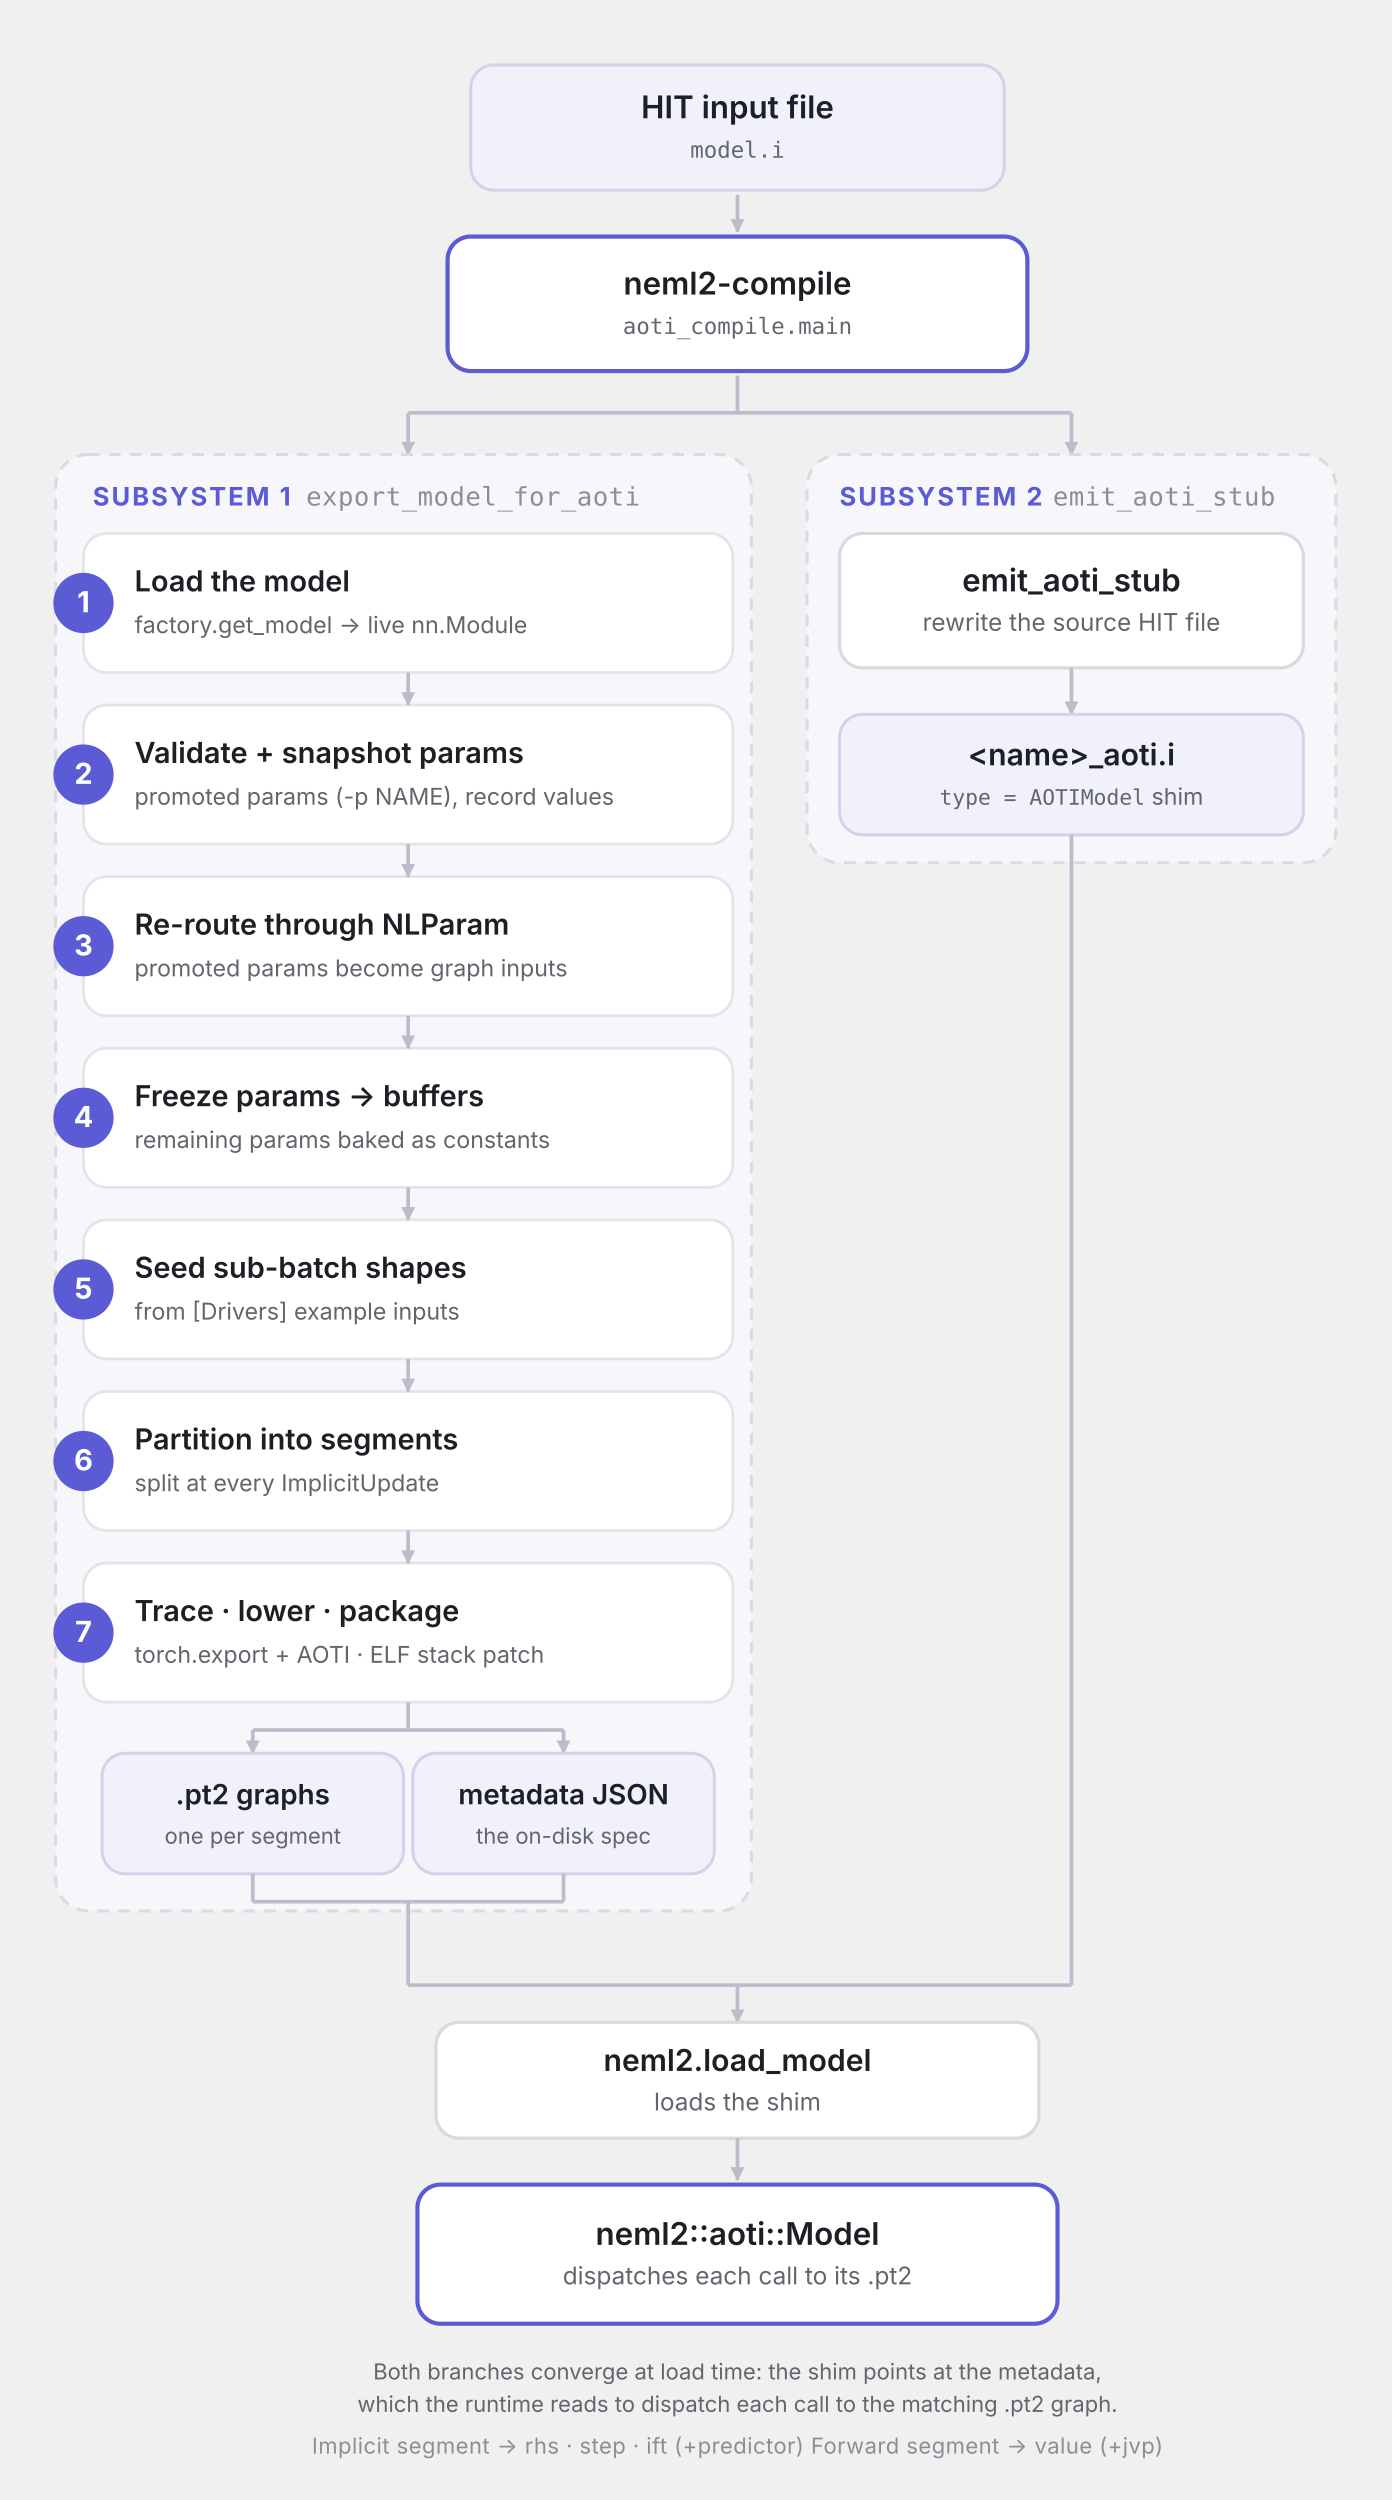
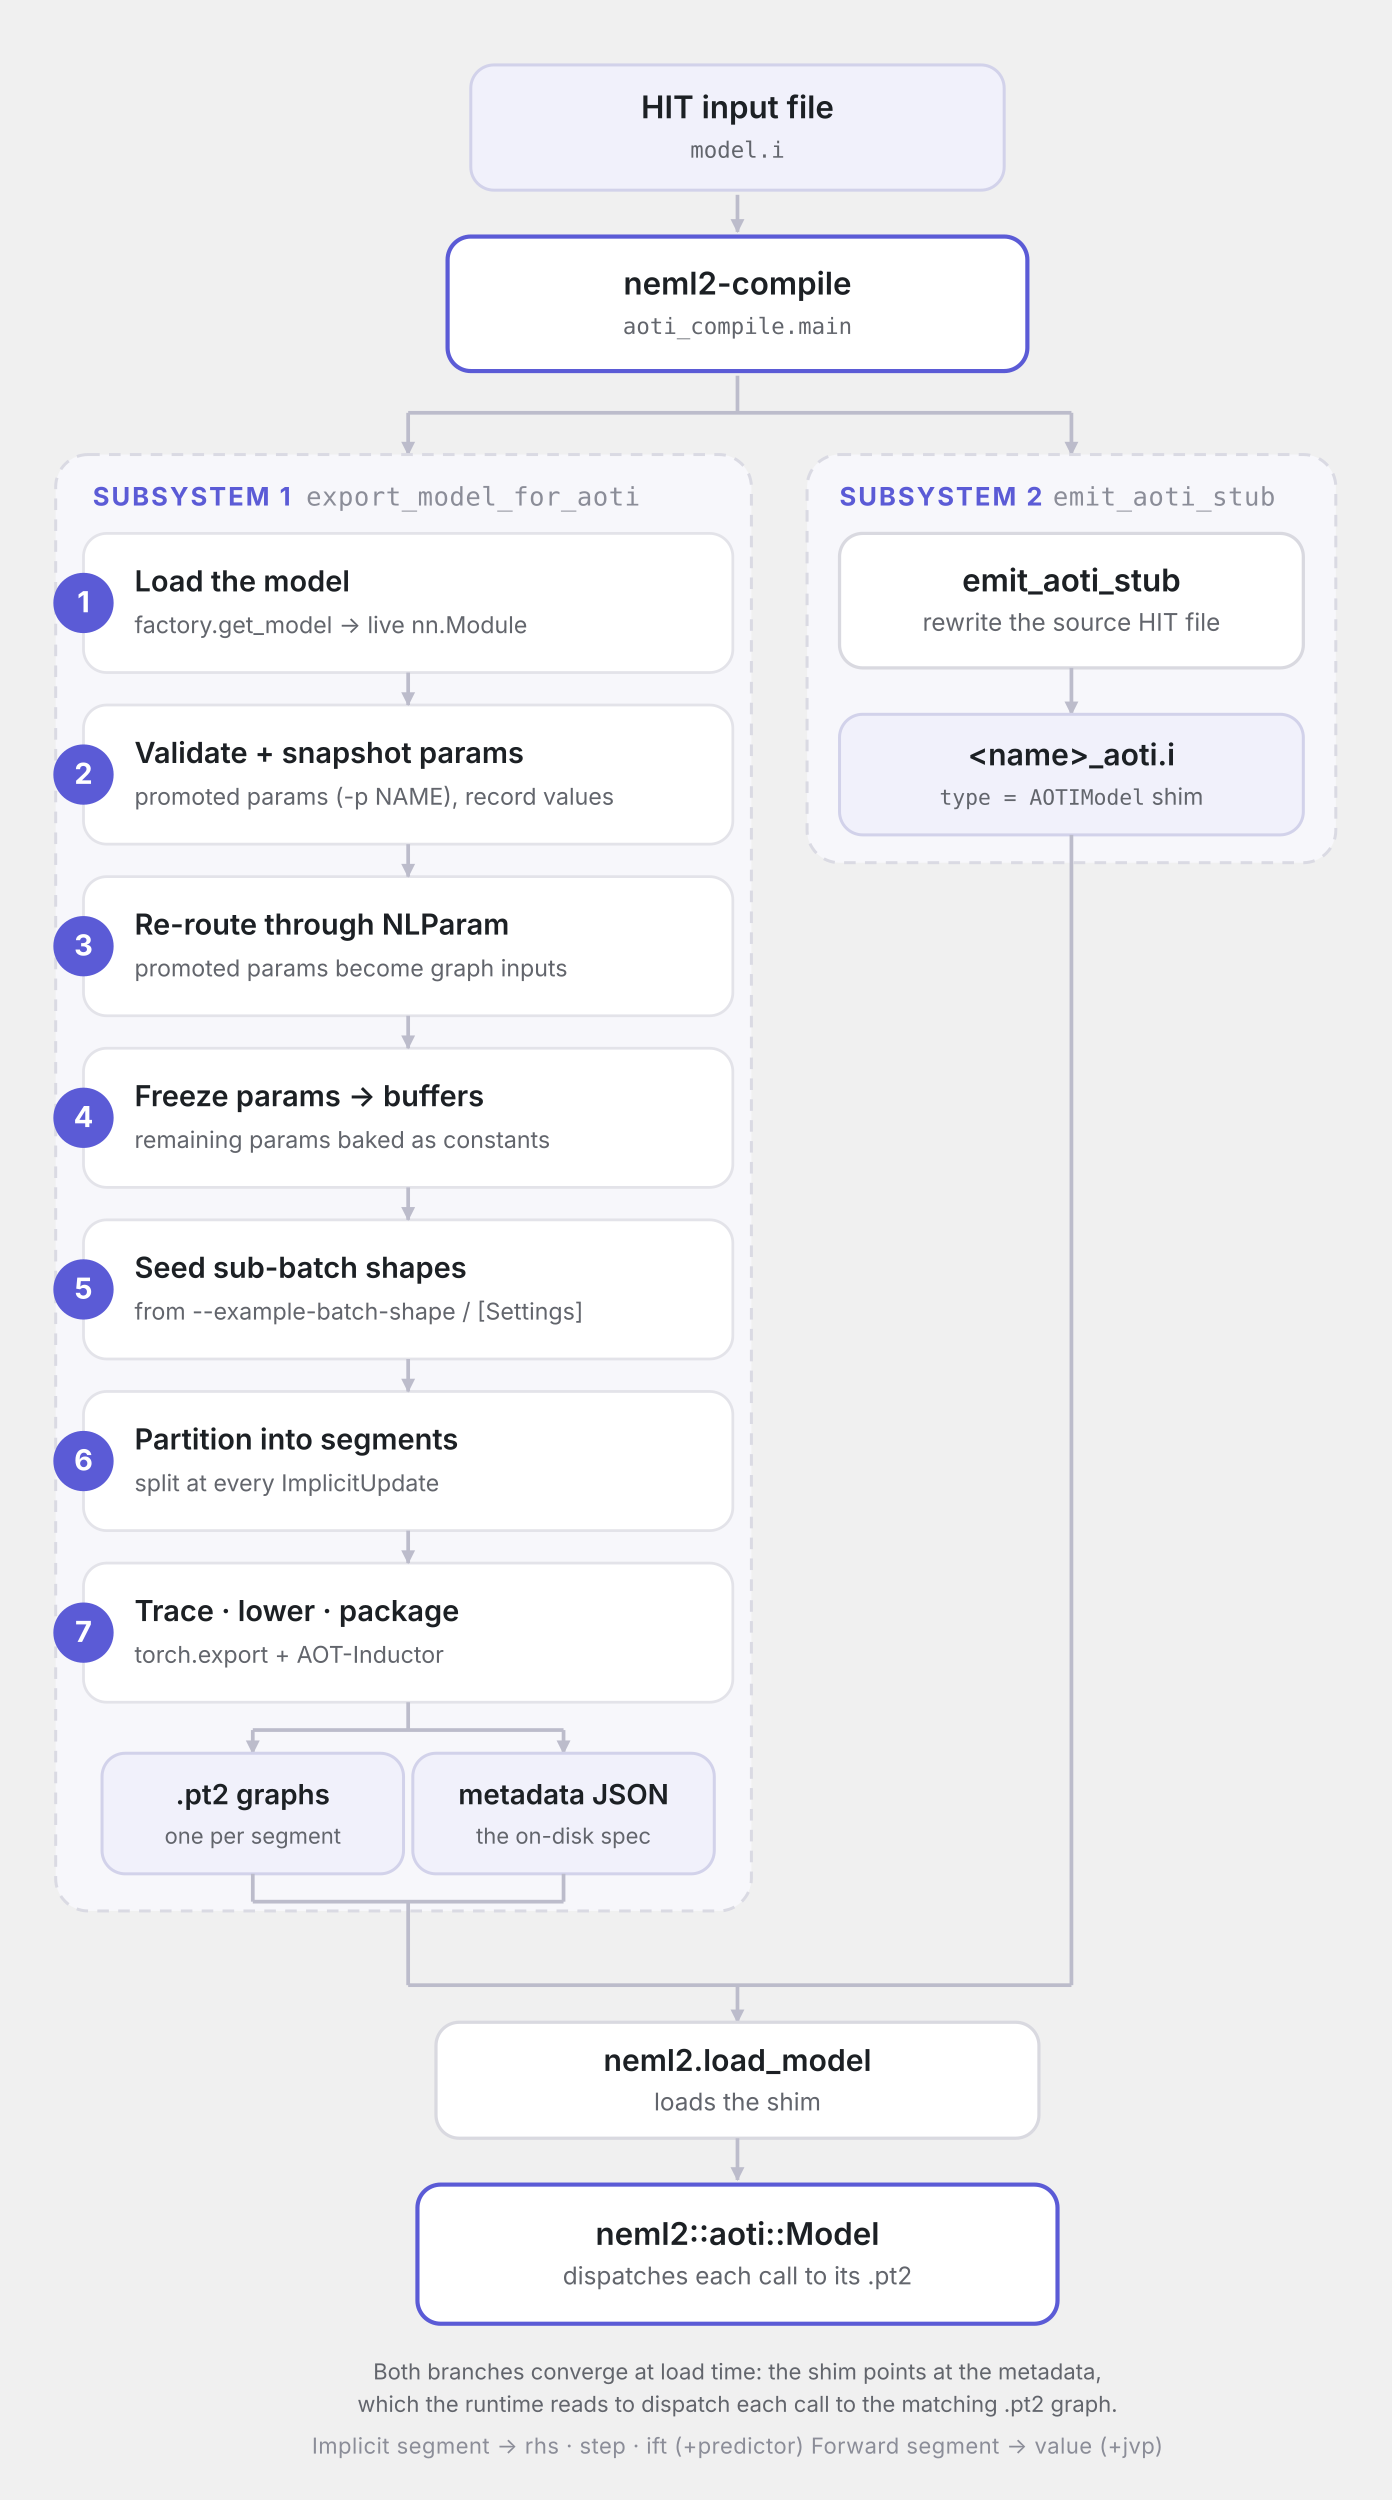
<svg xmlns="http://www.w3.org/2000/svg" viewBox="0 0 600 1078" width="600" height="1078" role="img" aria-label="neml2-compile AOTI compilation pipeline">
  <defs>
    <marker id="ah" markerWidth="9" markerHeight="9" refX="5.5" refY="3" orient="auto" markerUnits="userSpaceOnUse">
      <path class="ah" d="M0,0 L6,3 L0,6 Z" />
    </marker>
  </defs>
  <style>text { font-family:'Inter', system-ui, -apple-system, 'Segoe UI', Roboto, sans-serif; }
.mono { font-family: ui-monospace,'SF Mono', Menlo, Consolas, monospace; font-size: 0.92em; }
.t { fill:#1c2024; } .m { fill:#62656c; } .sub { fill:#8b8d98; letter-spacing:.02em; }
.ttl { fill:#5b5bd6; letter-spacing:.08em; }
.bx  { fill:#ffffff; stroke:#d9d9e0; stroke-width:1.4; }
.bxa { fill:#ffffff; stroke:#5b5bd6; stroke-width:1.8; }
.stp { fill:#ffffff; stroke:#e3e3e9; stroke-width:1.2; }
.io  { fill:#f1f1fb; stroke:#d2d2ea; stroke-width:1.3; }
.cont{ fill:#f7f7fb; stroke:#dadae3; stroke-width:1.3; stroke-dasharray:5 4; }
.ln  { stroke:#bcbccb; stroke-width:1.6; }
.ah  { fill:#bcbccb; }
.badge { fill:#5b5bd6; } .bt { fill:#ffffff; }
@media (prefers-color-scheme: dark) {
  .t { fill:#ecedef; } .m { fill:#9fa3ab; } .sub { fill:#8a8d96; }
  .ttl { fill:#ada4ff; }
  .bx  { fill:#202127; stroke:#34373f; }
  .bxa { fill:#202127; stroke:#9d92f0; }
  .stp { fill:#1c1d22; stroke:#33363d; }
  .io  { fill:#1c1d2b; stroke:#3a3a55; }
  .cont{ fill:#17181d; stroke:#2c2f36; }
  .ln  { stroke:#474b53; } .ah { fill:#474b53; }
  .badge { fill:#7c75e8; }
}</style>
  <rect x="203.0" y="28" width="230" height="54" rx="10" class="io" />
  <text x="318" y="51.0" class="t" font-size="13.5" text-anchor="middle" font-weight="600">HIT input file</text>
  <text x="318" y="68.0" class="m" font-size="10.5" text-anchor="middle">
    <tspan class="mono">model.i</tspan>
  </text>
  <line x1="318" y1="84" x2="318" y2="100" class="ln" marker-end="url(#ah)" />
  <rect x="193.0" y="102" width="250" height="58" rx="10" class="bxa" />
  <text x="318" y="127.0" class="t" font-size="13.5" text-anchor="middle" font-weight="600">neml2-compile</text>
  <text x="318" y="144.0" class="m" font-size="10.5" text-anchor="middle">
    <tspan class="mono">aoti_compile.main</tspan>
  </text>
  <line x1="318" y1="162" x2="318" y2="178" class="ln" />
  <line x1="176" y1="178" x2="462" y2="178" class="ln" />
  <line x1="176" y1="178" x2="176" y2="196" class="ln" marker-end="url(#ah)" />
  <line x1="462" y1="178" x2="462" y2="196" class="ln" marker-end="url(#ah)" />
  <rect x="24" y="196" width="300" height="628" rx="14" class="cont" />
  <text x="40" y="218" class="ttl" font-size="11" text-anchor="start" font-weight="700">SUBSYSTEM 1</text>
  <text x="132" y="218" class="sub mono" font-size="11" text-anchor="start">export_model_for_aoti</text>
  <rect x="36.0" y="230" width="280" height="60" rx="10" class="stp" />
  <circle cx="36.0" cy="260.0" r="13" class="badge" />
  <text x="36.0" y="264.0" class="bt" font-size="12.5" text-anchor="middle" font-weight="700">1</text>
  <text x="58.0" y="255" class="t" font-size="12.5" text-anchor="start" font-weight="600">Load the model</text>
  <text x="58.0" y="273" class="m" font-size="10" text-anchor="start">factory.get_model → live nn.Module</text>
  <rect x="36.0" y="304" width="280" height="60" rx="10" class="stp" />
  <circle cx="36.0" cy="334.0" r="13" class="badge" />
  <text x="36.0" y="338.0" class="bt" font-size="12.5" text-anchor="middle" font-weight="700">2</text>
  <text x="58.0" y="329" class="t" font-size="12.5" text-anchor="start" font-weight="600">Validate + snapshot params</text>
  <text x="58.0" y="347" class="m" font-size="10" text-anchor="start">promoted params (-p NAME), record values</text>
  <rect x="36.0" y="378" width="280" height="60" rx="10" class="stp" />
  <circle cx="36.0" cy="408.0" r="13" class="badge" />
  <text x="36.0" y="412.0" class="bt" font-size="12.5" text-anchor="middle" font-weight="700">3</text>
  <text x="58.0" y="403" class="t" font-size="12.5" text-anchor="start" font-weight="600">Re-route through NLParam</text>
  <text x="58.0" y="421" class="m" font-size="10" text-anchor="start">promoted params become graph inputs</text>
  <rect x="36.0" y="452" width="280" height="60" rx="10" class="stp" />
  <circle cx="36.0" cy="482.0" r="13" class="badge" />
  <text x="36.0" y="486.0" class="bt" font-size="12.5" text-anchor="middle" font-weight="700">4</text>
  <text x="58.0" y="477" class="t" font-size="12.5" text-anchor="start" font-weight="600">Freeze params → buffers</text>
  <text x="58.0" y="495" class="m" font-size="10" text-anchor="start">remaining params baked as constants</text>
  <rect x="36.0" y="526" width="280" height="60" rx="10" class="stp" />
  <circle cx="36.0" cy="556.0" r="13" class="badge" />
  <text x="36.0" y="560.0" class="bt" font-size="12.5" text-anchor="middle" font-weight="700">5</text>
  <text x="58.0" y="551" class="t" font-size="12.5" text-anchor="start" font-weight="600">Seed sub-batch shapes</text>
-   <text x="58.0" y="569" class="m" font-size="10" text-anchor="start">from [Drivers] example inputs</text>
+   <text x="58.0" y="569" class="m" font-size="10" text-anchor="start">from --example-batch-shape / [Settings]</text>
  <rect x="36.0" y="600" width="280" height="60" rx="10" class="stp" />
  <circle cx="36.0" cy="630.0" r="13" class="badge" />
  <text x="36.0" y="634.0" class="bt" font-size="12.5" text-anchor="middle" font-weight="700">6</text>
  <text x="58.0" y="625" class="t" font-size="12.5" text-anchor="start" font-weight="600">Partition into segments</text>
  <text x="58.0" y="643" class="m" font-size="10" text-anchor="start">split at every ImplicitUpdate</text>
  <rect x="36.0" y="674" width="280" height="60" rx="10" class="stp" />
  <circle cx="36.0" cy="704.0" r="13" class="badge" />
  <text x="36.0" y="708.0" class="bt" font-size="12.5" text-anchor="middle" font-weight="700">7</text>
  <text x="58.0" y="699" class="t" font-size="12.5" text-anchor="start" font-weight="600">Trace · lower · package</text>
-   <text x="58.0" y="717" class="m" font-size="10" text-anchor="start">torch.export + AOTI · ELF stack patch</text>
+   <text x="58.0" y="717" class="m" font-size="10" text-anchor="start">torch.export + AOT-Inductor</text>
  <line x1="176" y1="290" x2="176" y2="304" class="ln" marker-end="url(#ah)" />
  <line x1="176" y1="364" x2="176" y2="378" class="ln" marker-end="url(#ah)" />
  <line x1="176" y1="438" x2="176" y2="452" class="ln" marker-end="url(#ah)" />
  <line x1="176" y1="512" x2="176" y2="526" class="ln" marker-end="url(#ah)" />
  <line x1="176" y1="586" x2="176" y2="600" class="ln" marker-end="url(#ah)" />
  <line x1="176" y1="660" x2="176" y2="674" class="ln" marker-end="url(#ah)" />
  <line x1="176" y1="734" x2="176" y2="746" class="ln" />
  <line x1="109" y1="746" x2="243" y2="746" class="ln" />
  <line x1="109" y1="746" x2="109" y2="756" class="ln" marker-end="url(#ah)" />
  <line x1="243" y1="746" x2="243" y2="756" class="ln" marker-end="url(#ah)" />
  <rect x="44.0" y="756" width="130" height="52" rx="10" class="io" />
  <text x="109" y="778.0" class="t" font-size="12" text-anchor="middle" font-weight="600">.pt2 graphs</text>
  <text x="109" y="795.0" class="m" font-size="9.5" text-anchor="middle">one per segment</text>
  <rect x="178.0" y="756" width="130" height="52" rx="10" class="io" />
  <text x="243" y="778.0" class="t" font-size="12" text-anchor="middle" font-weight="600">metadata JSON</text>
  <text x="243" y="795.0" class="m" font-size="9.5" text-anchor="middle">the on-disk spec</text>
  <line x1="109" y1="808" x2="109" y2="820" class="ln" />
  <line x1="243" y1="808" x2="243" y2="820" class="ln" />
  <line x1="109" y1="820" x2="243" y2="820" class="ln" />
  <line x1="176" y1="820" x2="176" y2="856" class="ln" />
  <rect x="348" y="196" width="228" height="176" rx="14" class="cont" />
  <text x="362" y="218" class="ttl" font-size="11" text-anchor="start" font-weight="700">SUBSYSTEM 2</text>
  <text x="454" y="218" class="sub mono" font-size="11" text-anchor="start">emit_aoti_stub</text>
  <rect x="362.0" y="230" width="200" height="58" rx="10" class="bx" />
  <text x="462" y="255.0" class="t" font-size="13.5" text-anchor="middle" font-weight="600">emit_aoti_stub</text>
  <text x="462" y="272.0" class="m" font-size="10.5" text-anchor="middle">rewrite the source HIT file</text>
  <line x1="462" y1="288" x2="462" y2="308" class="ln" marker-end="url(#ah)" />
  <rect x="362.0" y="308" width="200" height="52" rx="10" class="io" />
  <text x="462" y="330.0" class="t" font-size="13" text-anchor="middle" font-weight="600">&lt;name&gt;_aoti.i</text>
  <text x="462" y="347.0" class="m" font-size="10" text-anchor="middle">
    <tspan class="mono">type = AOTIModel</tspan> shim</text>
  <line x1="462" y1="360" x2="462" y2="856" class="ln" />
  <line x1="176" y1="856" x2="462" y2="856" class="ln" />
  <line x1="318" y1="856" x2="318" y2="872" class="ln" marker-end="url(#ah)" />
  <rect x="188.0" y="872" width="260" height="50" rx="10" class="bx" />
  <text x="318" y="893.0" class="t" font-size="13" text-anchor="middle" font-weight="600">neml2.load_model</text>
  <text x="318" y="910.0" class="m" font-size="10.5" text-anchor="middle">loads the shim</text>
  <line x1="318" y1="922" x2="318" y2="940" class="ln" marker-end="url(#ah)" />
  <rect x="180.0" y="942" width="276" height="60" rx="10" class="bxa" />
  <text x="318" y="968.0" class="t" font-size="13.5" text-anchor="middle" font-weight="600">neml2::aoti::Model</text>
  <text x="318" y="985.0" class="m" font-size="10.5" text-anchor="middle">dispatches each call to its .pt2</text>
  <text x="318" y="1026" class="m" font-size="9.5" text-anchor="middle">Both branches converge at load time: the shim points at the metadata,</text>
  <text x="318" y="1040" class="m" font-size="9.5" text-anchor="middle">which the runtime reads to dispatch each call to the matching .pt2 graph.</text>
  <text x="318" y="1058" class="sub" font-size="9.5" text-anchor="middle">Implicit segment → rhs · step · ift (+predictor)      Forward segment → value (+jvp)</text>
</svg>
